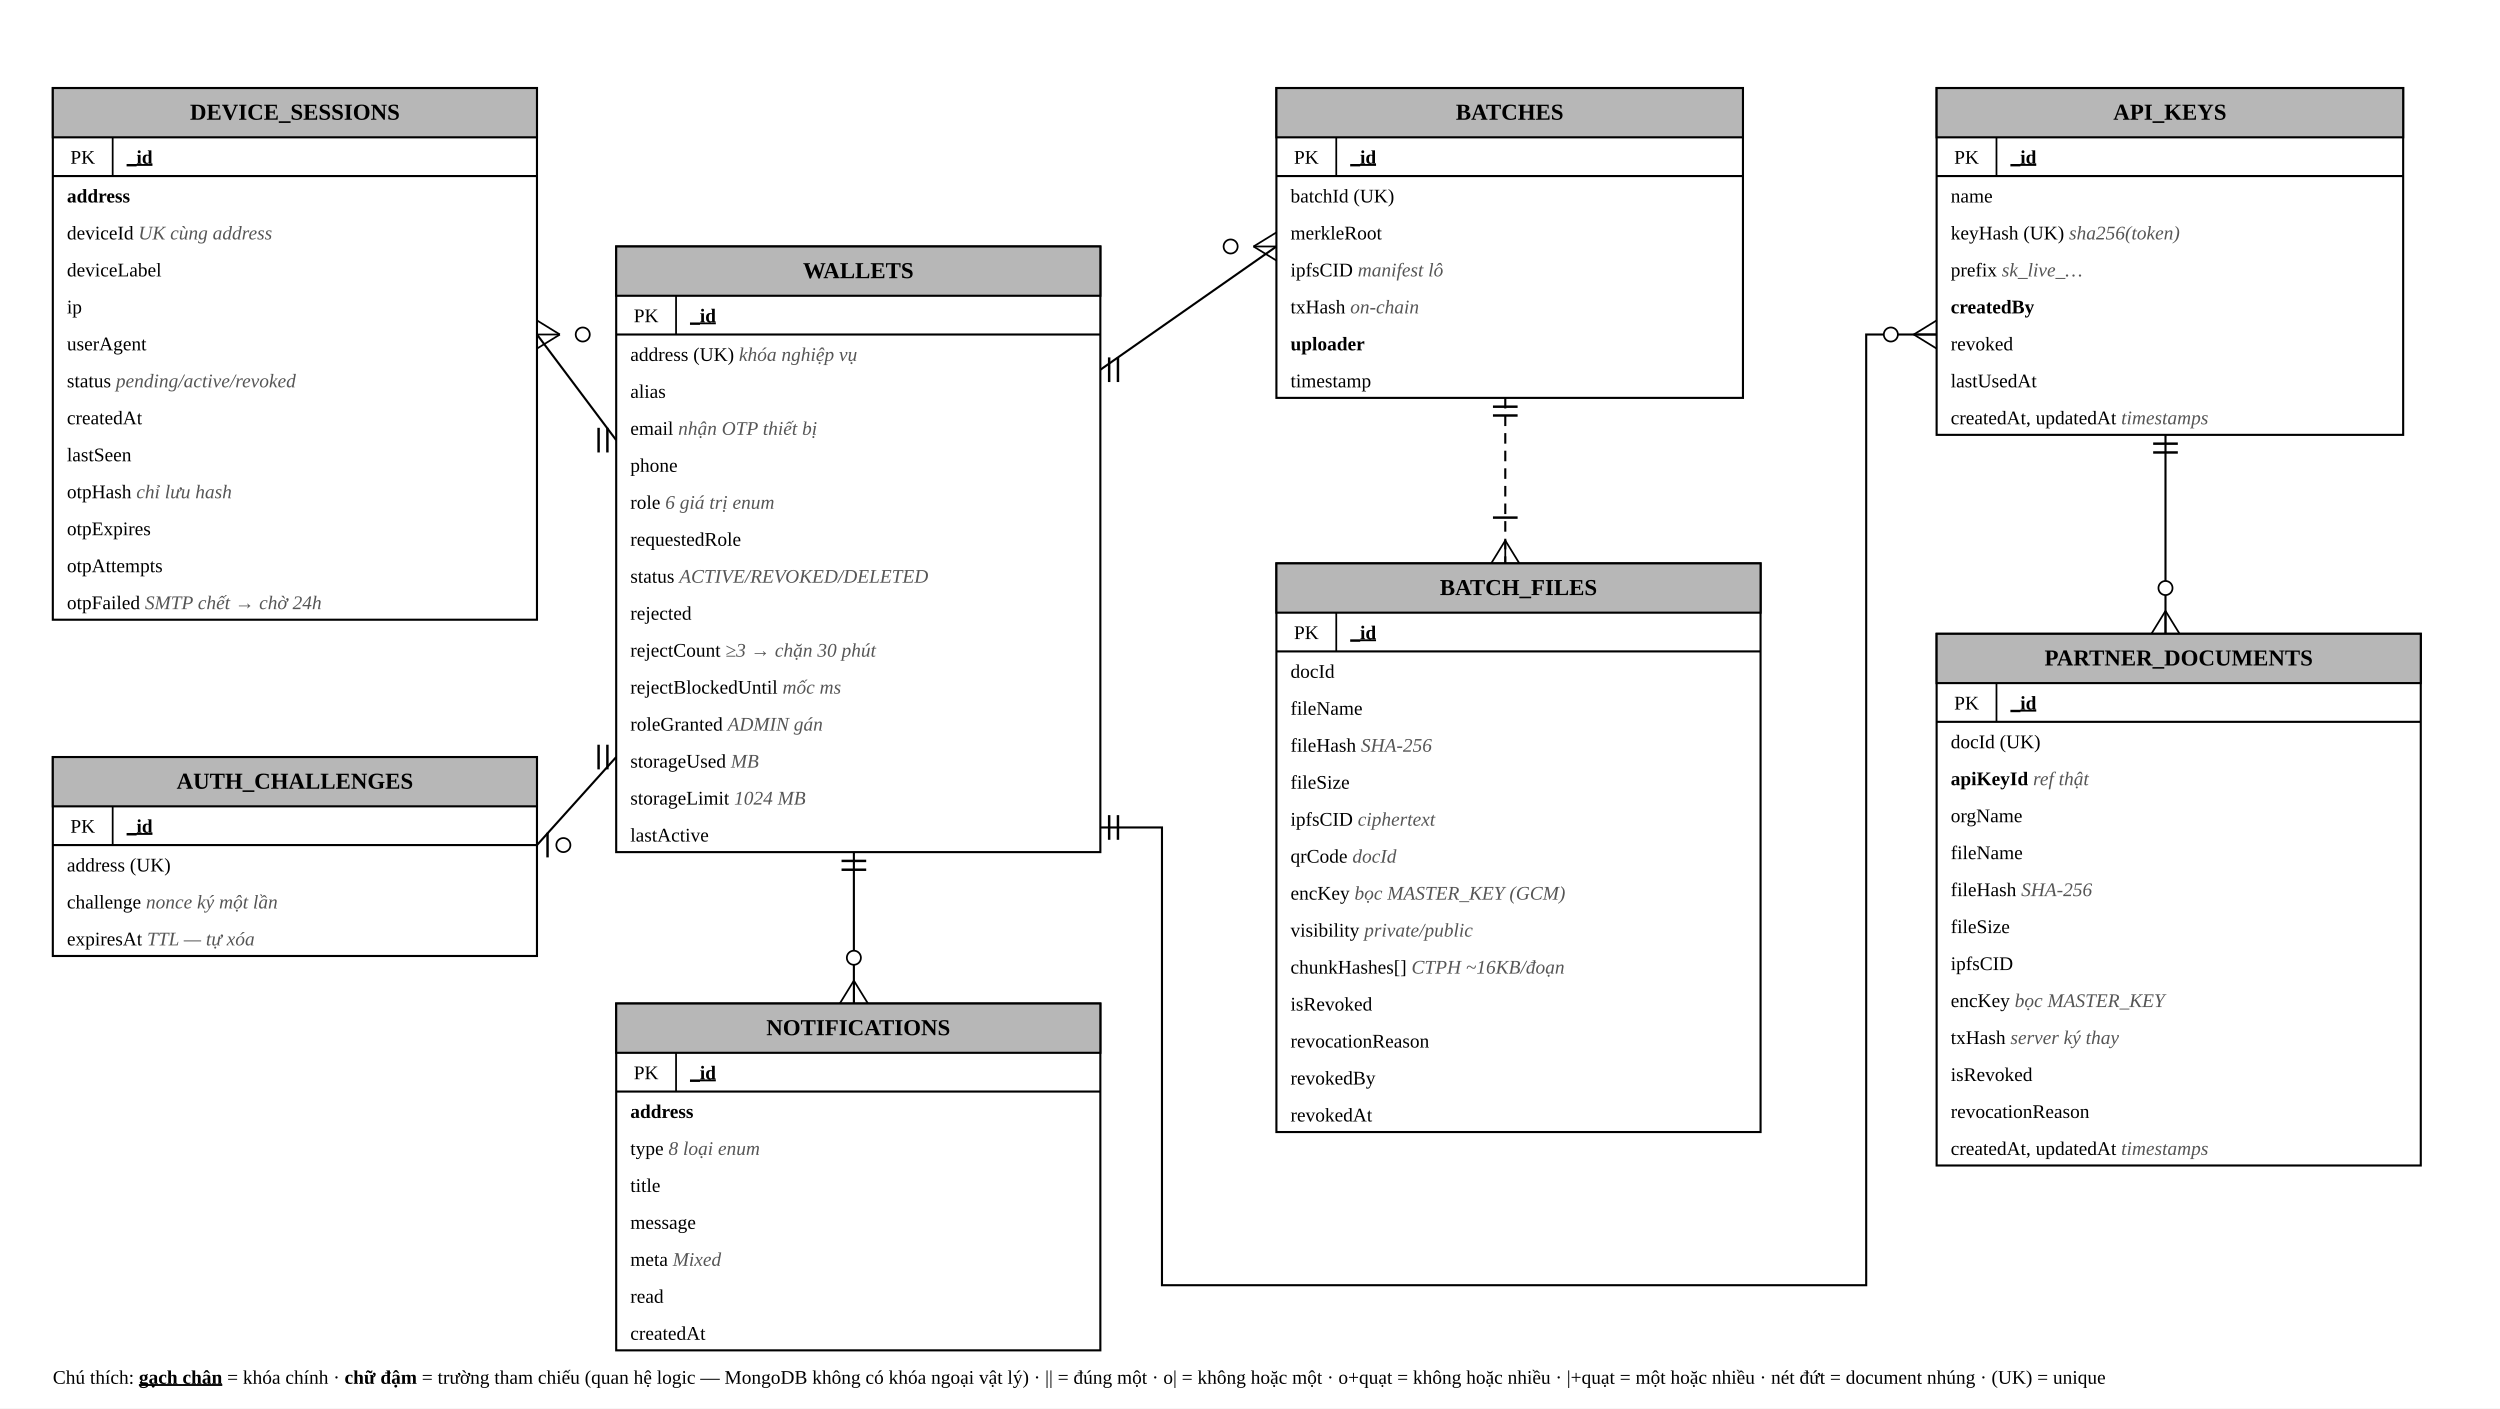
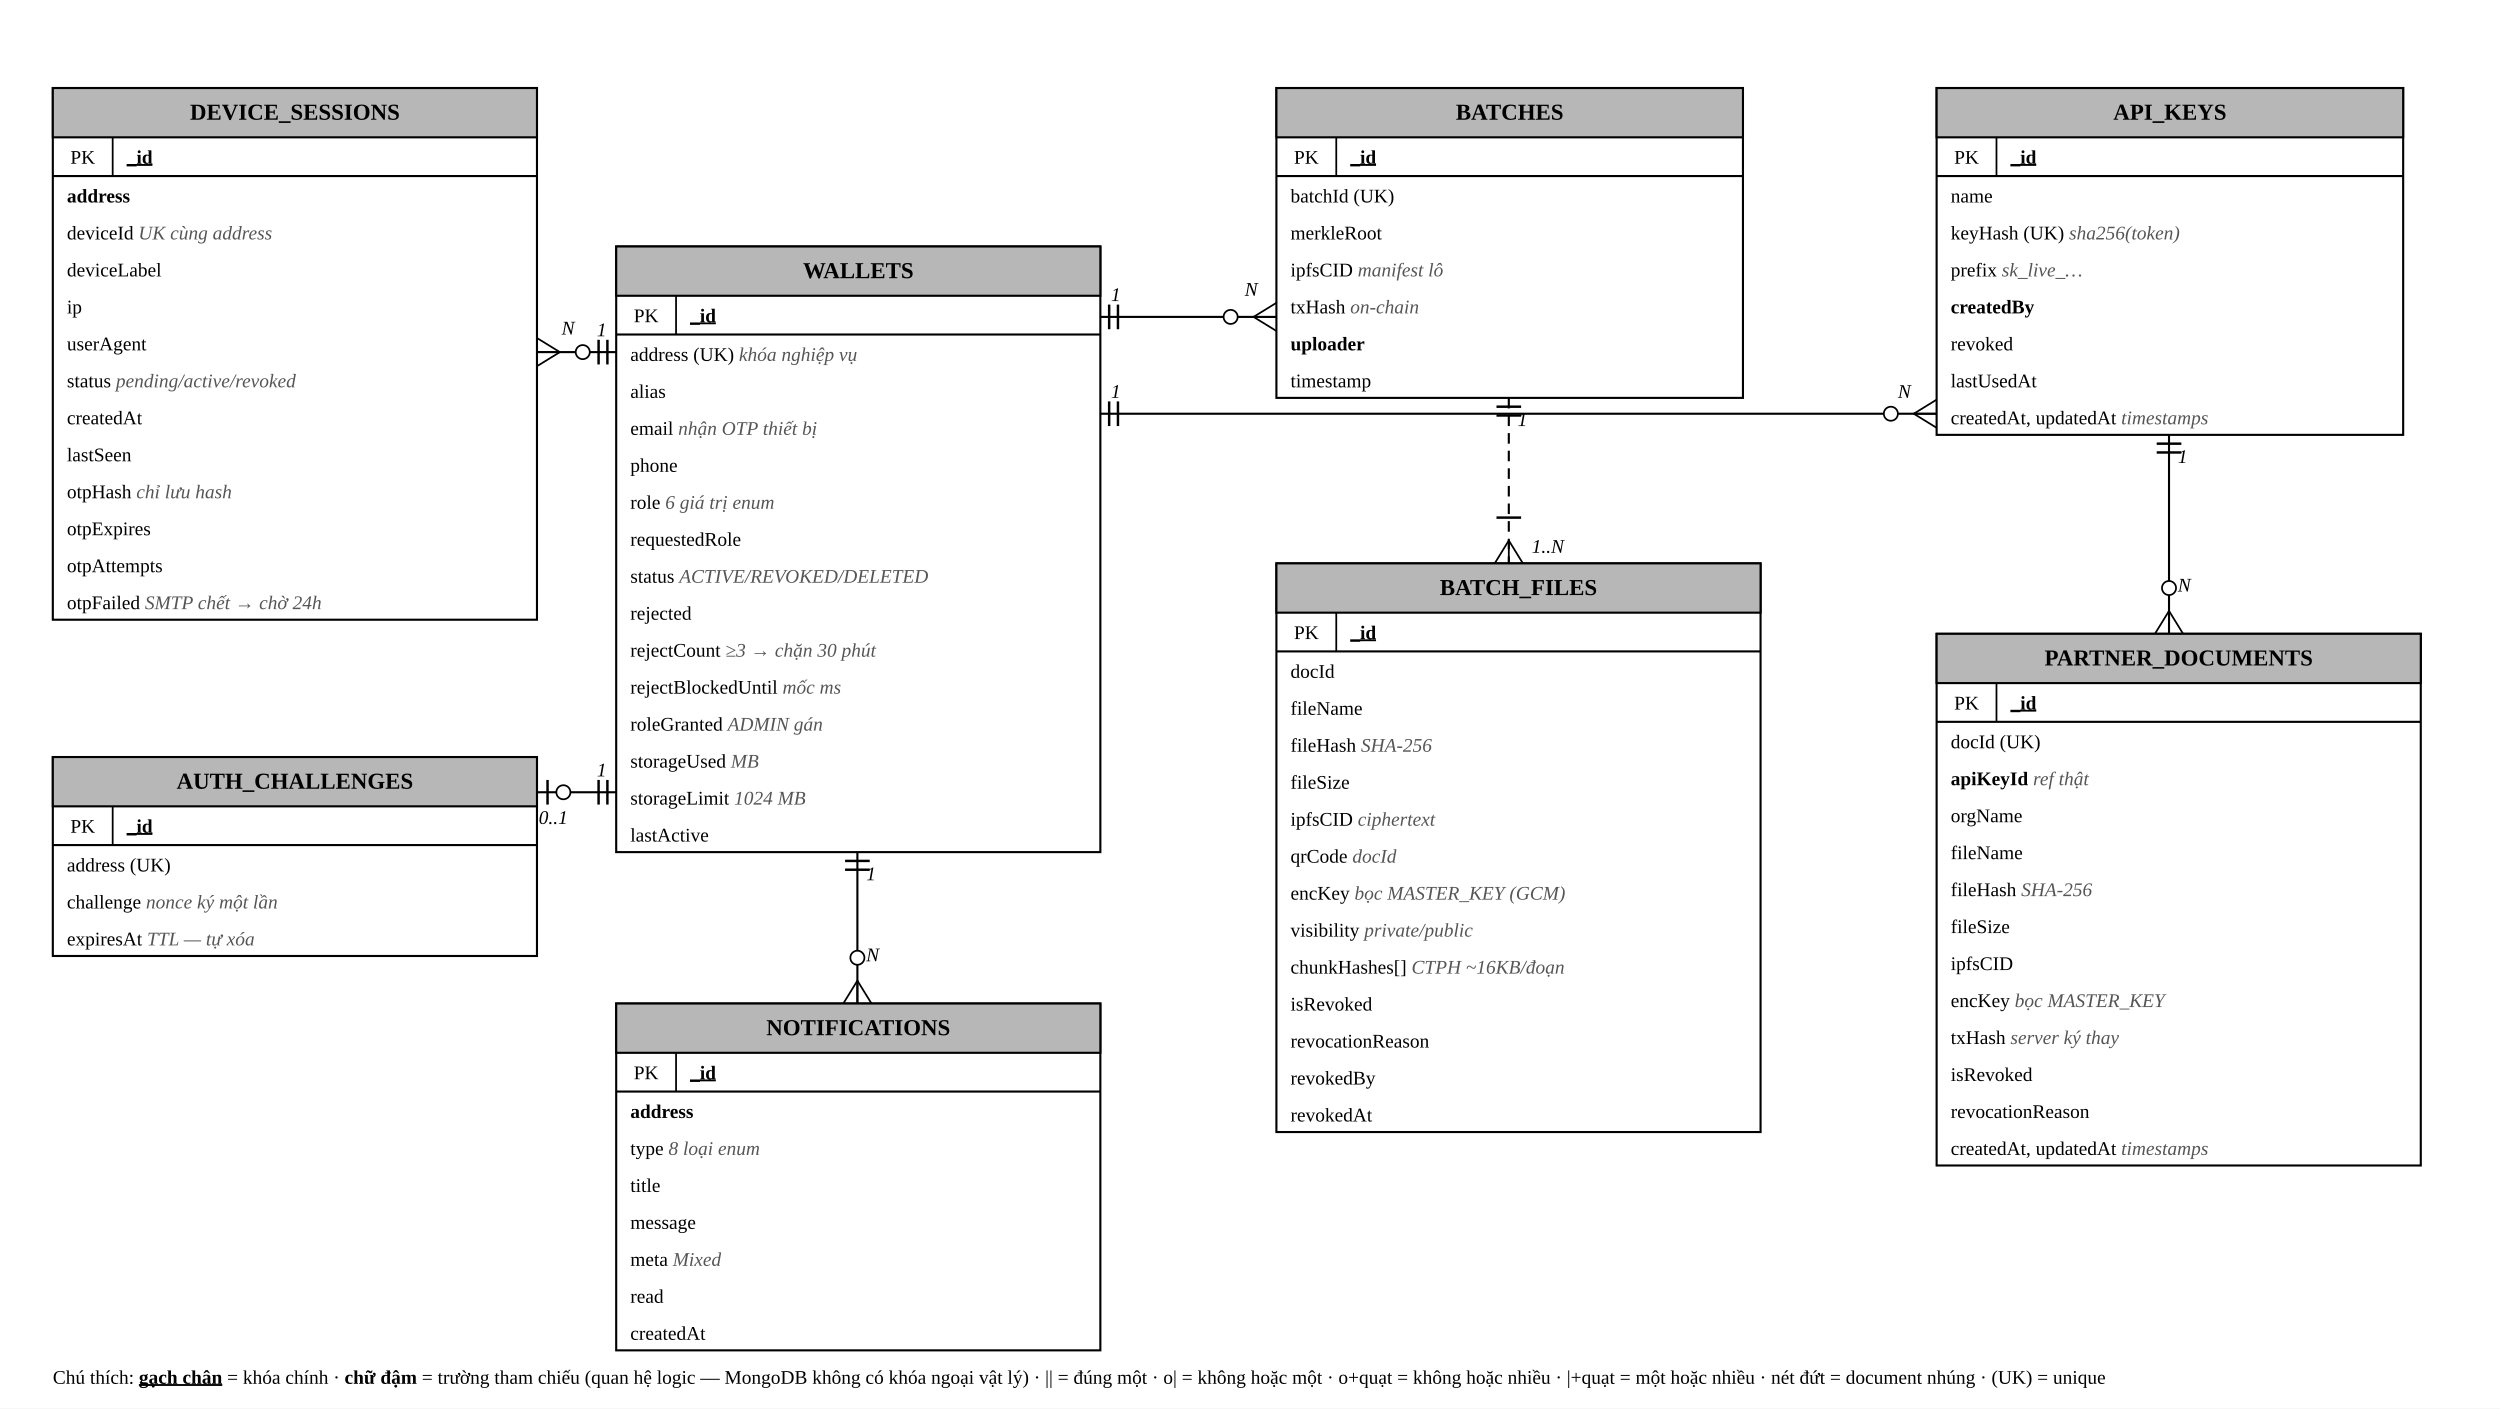
<svg xmlns="http://www.w3.org/2000/svg" viewBox="0 0 1420 800" font-family="Times New Roman, Times, serif">
  <rect width="1420" height="800" fill="#fff" />
-   <path d="M350 250 L305 190" fill="none" stroke="#000" stroke-width="1.2" />
-   <line x1="345" y1="257" x2="345" y2="243" stroke="#000" stroke-width="1.4" />
-   <line x1="340" y1="257" x2="340" y2="243" stroke="#000" stroke-width="1.4" />
-   <line x1="318" y1="190" x2="305" y2="198" stroke="#000" />
-   <line x1="318" y1="190" x2="305" y2="190" stroke="#000" />
-   <line x1="318" y1="190" x2="305" y2="182" stroke="#000" />
-   <circle cx="331" cy="190" r="4" fill="#fff" stroke="#000" />
-   <path d="M350 430 L305 480" fill="none" stroke="#000" stroke-width="1.2" />
-   <line x1="345" y1="437" x2="345" y2="423" stroke="#000" stroke-width="1.4" />
-   <line x1="340" y1="437" x2="340" y2="423" stroke="#000" stroke-width="1.4" />
-   <line x1="311" y1="473" x2="311" y2="487" stroke="#000" stroke-width="1.4" />
-   <circle cx="320" cy="480" r="4" fill="#fff" stroke="#000" />
-   <path d="M485 484 L485 570" fill="none" stroke="#000" stroke-width="1.2" />
-   <line x1="492" y1="489" x2="478" y2="489" stroke="#000" stroke-width="1.4" />
-   <line x1="492" y1="494" x2="478" y2="494" stroke="#000" stroke-width="1.4" />
-   <line x1="485" y1="557" x2="493" y2="570" stroke="#000" />
-   <line x1="485" y1="557" x2="485" y2="570" stroke="#000" />
-   <line x1="485" y1="557" x2="477" y2="570" stroke="#000" />
-   <circle cx="485" cy="544" r="4" fill="#fff" stroke="#000" />
-   <path d="M625 210 L725 140" fill="none" stroke="#000" stroke-width="1.2" />
-   <line x1="630" y1="203" x2="630" y2="217" stroke="#000" stroke-width="1.4" />
-   <line x1="635" y1="203" x2="635" y2="217" stroke="#000" stroke-width="1.4" />
-   <line x1="712" y1="140" x2="725" y2="132" stroke="#000" />
-   <line x1="712" y1="140" x2="725" y2="140" stroke="#000" />
-   <line x1="712" y1="140" x2="725" y2="148" stroke="#000" />
-   <circle cx="699" cy="140" r="4" fill="#fff" stroke="#000" />
-   <path d="M625 470 L660 470 L660 730 L1060 730 L1060 190 L1100 190" fill="none" stroke="#000" stroke-width="1.2" />
-   <line x1="630" y1="463" x2="630" y2="477" stroke="#000" stroke-width="1.4" />
-   <line x1="635" y1="463" x2="635" y2="477" stroke="#000" stroke-width="1.4" />
-   <line x1="1087" y1="190" x2="1100" y2="182" stroke="#000" />
-   <line x1="1087" y1="190" x2="1100" y2="190" stroke="#000" />
-   <line x1="1087" y1="190" x2="1100" y2="198" stroke="#000" />
-   <circle cx="1074" cy="190" r="4" fill="#fff" stroke="#000" />
-   <path d="M855 226 L855 320" fill="none" stroke="#000" stroke-width="1.2" stroke-dasharray="6 4" />
-   <line x1="862" y1="231" x2="848" y2="231" stroke="#000" stroke-width="1.4" />
-   <line x1="862" y1="236" x2="848" y2="236" stroke="#000" stroke-width="1.4" />
-   <line x1="855" y1="307" x2="863" y2="320" stroke="#000" />
-   <line x1="855" y1="307" x2="855" y2="320" stroke="#000" />
-   <line x1="855" y1="307" x2="847" y2="320" stroke="#000" />
-   <line x1="848" y1="294" x2="862" y2="294" stroke="#000" stroke-width="1.4" />
-   <path d="M1230 247 L1230 360" fill="none" stroke="#000" stroke-width="1.2" />
-   <line x1="1237" y1="252" x2="1223" y2="252" stroke="#000" stroke-width="1.4" />
-   <line x1="1237" y1="257" x2="1223" y2="257" stroke="#000" stroke-width="1.4" />
-   <line x1="1230" y1="347" x2="1238" y2="360" stroke="#000" />
-   <line x1="1230" y1="347" x2="1230" y2="360" stroke="#000" />
-   <line x1="1230" y1="347" x2="1222" y2="360" stroke="#000" />
-   <circle cx="1230" cy="334" r="4" fill="#fff" stroke="#000" />
+   <path d="M350 200 L305 200" fill="none" stroke="#000" stroke-width="1.2" />
+   <line x1="345" y1="207" x2="345" y2="193" stroke="#000" stroke-width="1.4" />
+   <line x1="340" y1="207" x2="340" y2="193" stroke="#000" stroke-width="1.4" />
+   <line x1="318" y1="200" x2="305" y2="208" stroke="#000" />
+   <line x1="318" y1="200" x2="305" y2="200" stroke="#000" />
+   <line x1="318" y1="200" x2="305" y2="192" stroke="#000" />
+   <circle cx="331" cy="200" r="4" fill="#fff" stroke="#000" />
+   <text x="339" y="191" font-size="11" font-style="italic">1</text>
+   <text x="319" y="190" font-size="11" font-style="italic">N</text>
+   <path d="M350 450 L305 450" fill="none" stroke="#000" stroke-width="1.2" />
+   <line x1="345" y1="457" x2="345" y2="443" stroke="#000" stroke-width="1.4" />
+   <line x1="340" y1="457" x2="340" y2="443" stroke="#000" stroke-width="1.4" />
+   <line x1="311" y1="443" x2="311" y2="457" stroke="#000" stroke-width="1.4" />
+   <circle cx="320" cy="450" r="4" fill="#fff" stroke="#000" />
+   <text x="339" y="441" font-size="11" font-style="italic">1</text>
+   <text x="306" y="468" font-size="11" font-style="italic">0..1</text>
+   <path d="M487 484 L487 570" fill="none" stroke="#000" stroke-width="1.2" />
+   <line x1="494" y1="489" x2="480" y2="489" stroke="#000" stroke-width="1.4" />
+   <line x1="494" y1="494" x2="480" y2="494" stroke="#000" stroke-width="1.4" />
+   <line x1="487" y1="557" x2="495" y2="570" stroke="#000" />
+   <line x1="487" y1="557" x2="487" y2="570" stroke="#000" />
+   <line x1="487" y1="557" x2="479" y2="570" stroke="#000" />
+   <circle cx="487" cy="544" r="4" fill="#fff" stroke="#000" />
+   <text x="492" y="500" font-size="11" font-style="italic">1</text>
+   <text x="492" y="546" font-size="11" font-style="italic">N</text>
+   <path d="M625 180 L725 180" fill="none" stroke="#000" stroke-width="1.2" />
+   <line x1="630" y1="173" x2="630" y2="187" stroke="#000" stroke-width="1.4" />
+   <line x1="635" y1="173" x2="635" y2="187" stroke="#000" stroke-width="1.4" />
+   <line x1="712" y1="180" x2="725" y2="172" stroke="#000" />
+   <line x1="712" y1="180" x2="725" y2="180" stroke="#000" />
+   <line x1="712" y1="180" x2="725" y2="188" stroke="#000" />
+   <circle cx="699" cy="180" r="4" fill="#fff" stroke="#000" />
+   <text x="631" y="171" font-size="11" font-style="italic">1</text>
+   <text x="707" y="168" font-size="11" font-style="italic">N</text>
+   <path d="M625 235 L1100 235" fill="none" stroke="#000" stroke-width="1.2" />
+   <line x1="630" y1="228" x2="630" y2="242" stroke="#000" stroke-width="1.4" />
+   <line x1="635" y1="228" x2="635" y2="242" stroke="#000" stroke-width="1.4" />
+   <line x1="1087" y1="235" x2="1100" y2="227" stroke="#000" />
+   <line x1="1087" y1="235" x2="1100" y2="235" stroke="#000" />
+   <line x1="1087" y1="235" x2="1100" y2="243" stroke="#000" />
+   <circle cx="1074" cy="235" r="4" fill="#fff" stroke="#000" />
+   <text x="631" y="226" font-size="11" font-style="italic">1</text>
+   <text x="1078" y="226" font-size="11" font-style="italic">N</text>
+   <path d="M857 226 L857 320" fill="none" stroke="#000" stroke-width="1.2" stroke-dasharray="6 4" />
+   <line x1="864" y1="231" x2="850" y2="231" stroke="#000" stroke-width="1.4" />
+   <line x1="864" y1="236" x2="850" y2="236" stroke="#000" stroke-width="1.4" />
+   <line x1="857" y1="307" x2="865" y2="320" stroke="#000" />
+   <line x1="857" y1="307" x2="857" y2="320" stroke="#000" />
+   <line x1="857" y1="307" x2="849" y2="320" stroke="#000" />
+   <line x1="850" y1="294" x2="864" y2="294" stroke="#000" stroke-width="1.4" />
+   <text x="862" y="242" font-size="11" font-style="italic">1</text>
+   <text x="870" y="314" font-size="11" font-style="italic">1..N</text>
+   <path d="M1232 247 L1232 360" fill="none" stroke="#000" stroke-width="1.2" />
+   <line x1="1239" y1="252" x2="1225" y2="252" stroke="#000" stroke-width="1.4" />
+   <line x1="1239" y1="257" x2="1225" y2="257" stroke="#000" stroke-width="1.4" />
+   <line x1="1232" y1="347" x2="1240" y2="360" stroke="#000" />
+   <line x1="1232" y1="347" x2="1232" y2="360" stroke="#000" />
+   <line x1="1232" y1="347" x2="1224" y2="360" stroke="#000" />
+   <circle cx="1232" cy="334" r="4" fill="#fff" stroke="#000" />
+   <text x="1237" y="263" font-size="11" font-style="italic">1</text>
+   <text x="1237" y="336" font-size="11" font-style="italic">N</text>
  <rect x="350" y="140" width="275" height="344" fill="#fff" stroke="#000" stroke-width="1.2" />
  <rect x="350" y="140" width="275" height="28" fill="#b7b7b7" stroke="#000" stroke-width="1.2" />
  <text x="487.5" y="158" text-anchor="middle" font-size="13" font-weight="bold">WALLETS</text>
  <line x1="350" y1="190" x2="625" y2="190" stroke="#000" stroke-width="1.2" />
  <line x1="384" y1="168" x2="384" y2="190" stroke="#000" stroke-width="1" />
  <text x="367" y="183" text-anchor="middle" font-size="11">PK</text>
  <text x="392" y="183" font-size="11" font-weight="bold" text-decoration="underline">_id</text>
  <text x="358" y="205" font-size="11">address (UK) <tspan fill="#555" font-style="italic" font-weight="normal">khóa nghiệp vụ</tspan>
  </text>
  <text x="358" y="226" font-size="11">alias</text>
  <text x="358" y="247" font-size="11">email <tspan fill="#555" font-style="italic" font-weight="normal">nhận OTP thiết bị</tspan>
  </text>
  <text x="358" y="268" font-size="11">phone</text>
  <text x="358" y="289" font-size="11">role <tspan fill="#555" font-style="italic" font-weight="normal">6 giá trị enum</tspan>
  </text>
  <text x="358" y="310" font-size="11">requestedRole</text>
  <text x="358" y="331" font-size="11">status <tspan fill="#555" font-style="italic" font-weight="normal">ACTIVE/REVOKED/DELETED</tspan>
  </text>
  <text x="358" y="352" font-size="11">rejected</text>
  <text x="358" y="373" font-size="11">rejectCount <tspan fill="#555" font-style="italic" font-weight="normal">≥3 → chặn 30 phút</tspan>
  </text>
  <text x="358" y="394" font-size="11">rejectBlockedUntil <tspan fill="#555" font-style="italic" font-weight="normal">mốc ms</tspan>
  </text>
  <text x="358" y="415" font-size="11">roleGranted <tspan fill="#555" font-style="italic" font-weight="normal">ADMIN gán</tspan>
  </text>
  <text x="358" y="436" font-size="11">storageUsed <tspan fill="#555" font-style="italic" font-weight="normal">MB</tspan>
  </text>
  <text x="358" y="457" font-size="11">storageLimit <tspan fill="#555" font-style="italic" font-weight="normal">1024 MB</tspan>
  </text>
  <text x="358" y="478" font-size="11">lastActive</text>
  <rect x="30" y="50" width="275" height="302" fill="#fff" stroke="#000" stroke-width="1.2" />
  <rect x="30" y="50" width="275" height="28" fill="#b7b7b7" stroke="#000" stroke-width="1.2" />
  <text x="167.5" y="68" text-anchor="middle" font-size="13" font-weight="bold">DEVICE_SESSIONS</text>
  <line x1="30" y1="100" x2="305" y2="100" stroke="#000" stroke-width="1.2" />
  <line x1="64" y1="78" x2="64" y2="100" stroke="#000" stroke-width="1" />
  <text x="47" y="93" text-anchor="middle" font-size="11">PK</text>
  <text x="72" y="93" font-size="11" font-weight="bold" text-decoration="underline">_id</text>
  <text x="38" y="115" font-size="11" font-weight="bold">address</text>
  <text x="38" y="136" font-size="11">deviceId <tspan fill="#555" font-style="italic" font-weight="normal">UK cùng address</tspan>
  </text>
  <text x="38" y="157" font-size="11">deviceLabel</text>
  <text x="38" y="178" font-size="11">ip</text>
  <text x="38" y="199" font-size="11">userAgent</text>
  <text x="38" y="220" font-size="11">status <tspan fill="#555" font-style="italic" font-weight="normal">pending/active/revoked</tspan>
  </text>
  <text x="38" y="241" font-size="11">createdAt</text>
  <text x="38" y="262" font-size="11">lastSeen</text>
  <text x="38" y="283" font-size="11">otpHash <tspan fill="#555" font-style="italic" font-weight="normal">chỉ lưu hash</tspan>
  </text>
  <text x="38" y="304" font-size="11">otpExpires</text>
  <text x="38" y="325" font-size="11">otpAttempts</text>
  <text x="38" y="346" font-size="11">otpFailed <tspan fill="#555" font-style="italic" font-weight="normal">SMTP chết → chờ 24h</tspan>
  </text>
  <rect x="30" y="430" width="275" height="113" fill="#fff" stroke="#000" stroke-width="1.2" />
  <rect x="30" y="430" width="275" height="28" fill="#b7b7b7" stroke="#000" stroke-width="1.2" />
  <text x="167.5" y="448" text-anchor="middle" font-size="13" font-weight="bold">AUTH_CHALLENGES</text>
  <line x1="30" y1="480" x2="305" y2="480" stroke="#000" stroke-width="1.2" />
  <line x1="64" y1="458" x2="64" y2="480" stroke="#000" stroke-width="1" />
  <text x="47" y="473" text-anchor="middle" font-size="11">PK</text>
  <text x="72" y="473" font-size="11" font-weight="bold" text-decoration="underline">_id</text>
  <text x="38" y="495" font-size="11">address (UK)</text>
  <text x="38" y="516" font-size="11">challenge <tspan fill="#555" font-style="italic" font-weight="normal">nonce ký một lần</tspan>
  </text>
  <text x="38" y="537" font-size="11">expiresAt <tspan fill="#555" font-style="italic" font-weight="normal">TTL — tự xóa</tspan>
  </text>
  <rect x="350" y="570" width="275" height="197" fill="#fff" stroke="#000" stroke-width="1.2" />
  <rect x="350" y="570" width="275" height="28" fill="#b7b7b7" stroke="#000" stroke-width="1.2" />
  <text x="487.5" y="588" text-anchor="middle" font-size="13" font-weight="bold">NOTIFICATIONS</text>
  <line x1="350" y1="620" x2="625" y2="620" stroke="#000" stroke-width="1.2" />
  <line x1="384" y1="598" x2="384" y2="620" stroke="#000" stroke-width="1" />
  <text x="367" y="613" text-anchor="middle" font-size="11">PK</text>
  <text x="392" y="613" font-size="11" font-weight="bold" text-decoration="underline">_id</text>
  <text x="358" y="635" font-size="11" font-weight="bold">address</text>
  <text x="358" y="656" font-size="11">type <tspan fill="#555" font-style="italic" font-weight="normal">8 loại enum</tspan>
  </text>
  <text x="358" y="677" font-size="11">title</text>
  <text x="358" y="698" font-size="11">message</text>
  <text x="358" y="719" font-size="11">meta <tspan fill="#555" font-style="italic" font-weight="normal">Mixed</tspan>
  </text>
  <text x="358" y="740" font-size="11">read</text>
  <text x="358" y="761" font-size="11">createdAt</text>
  <rect x="725" y="50" width="265" height="176" fill="#fff" stroke="#000" stroke-width="1.2" />
  <rect x="725" y="50" width="265" height="28" fill="#b7b7b7" stroke="#000" stroke-width="1.2" />
  <text x="857.5" y="68" text-anchor="middle" font-size="13" font-weight="bold">BATCHES</text>
  <line x1="725" y1="100" x2="990" y2="100" stroke="#000" stroke-width="1.2" />
  <line x1="759" y1="78" x2="759" y2="100" stroke="#000" stroke-width="1" />
  <text x="742" y="93" text-anchor="middle" font-size="11">PK</text>
  <text x="767" y="93" font-size="11" font-weight="bold" text-decoration="underline">_id</text>
  <text x="733" y="115" font-size="11">batchId (UK)</text>
  <text x="733" y="136" font-size="11">merkleRoot</text>
  <text x="733" y="157" font-size="11">ipfsCID <tspan fill="#555" font-style="italic" font-weight="normal">manifest lô</tspan>
  </text>
  <text x="733" y="178" font-size="11">txHash <tspan fill="#555" font-style="italic" font-weight="normal">on-chain</tspan>
  </text>
  <text x="733" y="199" font-size="11" font-weight="bold">uploader</text>
  <text x="733" y="220" font-size="11">timestamp</text>
  <rect x="725" y="320" width="275" height="323" fill="#fff" stroke="#000" stroke-width="1.2" />
  <rect x="725" y="320" width="275" height="28" fill="#b7b7b7" stroke="#000" stroke-width="1.2" />
  <text x="862.5" y="338" text-anchor="middle" font-size="13" font-weight="bold">BATCH_FILES</text>
  <line x1="725" y1="370" x2="1000" y2="370" stroke="#000" stroke-width="1.2" />
  <line x1="759" y1="348" x2="759" y2="370" stroke="#000" stroke-width="1" />
  <text x="742" y="363" text-anchor="middle" font-size="11">PK</text>
  <text x="767" y="363" font-size="11" font-weight="bold" text-decoration="underline">_id</text>
  <text x="733" y="385" font-size="11">docId</text>
  <text x="733" y="406" font-size="11">fileName</text>
  <text x="733" y="427" font-size="11">fileHash <tspan fill="#555" font-style="italic" font-weight="normal">SHA-256</tspan>
  </text>
  <text x="733" y="448" font-size="11">fileSize</text>
  <text x="733" y="469" font-size="11">ipfsCID <tspan fill="#555" font-style="italic" font-weight="normal">ciphertext</tspan>
  </text>
  <text x="733" y="490" font-size="11">qrCode <tspan fill="#555" font-style="italic" font-weight="normal">docId</tspan>
  </text>
  <text x="733" y="511" font-size="11">encKey <tspan fill="#555" font-style="italic" font-weight="normal">bọc MASTER_KEY (GCM)</tspan>
  </text>
  <text x="733" y="532" font-size="11">visibility <tspan fill="#555" font-style="italic" font-weight="normal">private/public</tspan>
  </text>
  <text x="733" y="553" font-size="11">chunkHashes[] <tspan fill="#555" font-style="italic" font-weight="normal">CTPH ~16KB/đoạn</tspan>
  </text>
  <text x="733" y="574" font-size="11">isRevoked</text>
  <text x="733" y="595" font-size="11">revocationReason</text>
  <text x="733" y="616" font-size="11">revokedBy</text>
  <text x="733" y="637" font-size="11">revokedAt</text>
  <rect x="1100" y="50" width="265" height="197" fill="#fff" stroke="#000" stroke-width="1.2" />
  <rect x="1100" y="50" width="265" height="28" fill="#b7b7b7" stroke="#000" stroke-width="1.2" />
  <text x="1232.5" y="68" text-anchor="middle" font-size="13" font-weight="bold">API_KEYS</text>
  <line x1="1100" y1="100" x2="1365" y2="100" stroke="#000" stroke-width="1.2" />
  <line x1="1134" y1="78" x2="1134" y2="100" stroke="#000" stroke-width="1" />
  <text x="1117" y="93" text-anchor="middle" font-size="11">PK</text>
  <text x="1142" y="93" font-size="11" font-weight="bold" text-decoration="underline">_id</text>
  <text x="1108" y="115" font-size="11">name</text>
  <text x="1108" y="136" font-size="11">keyHash (UK) <tspan fill="#555" font-style="italic" font-weight="normal">sha256(token)</tspan>
  </text>
  <text x="1108" y="157" font-size="11">prefix <tspan fill="#555" font-style="italic" font-weight="normal">sk_live_…</tspan>
  </text>
  <text x="1108" y="178" font-size="11" font-weight="bold">createdBy</text>
  <text x="1108" y="199" font-size="11">revoked</text>
  <text x="1108" y="220" font-size="11">lastUsedAt</text>
  <text x="1108" y="241" font-size="11">createdAt, updatedAt <tspan fill="#555" font-style="italic" font-weight="normal">timestamps</tspan>
  </text>
  <rect x="1100" y="360" width="275" height="302" fill="#fff" stroke="#000" stroke-width="1.2" />
  <rect x="1100" y="360" width="275" height="28" fill="#b7b7b7" stroke="#000" stroke-width="1.2" />
  <text x="1237.5" y="378" text-anchor="middle" font-size="13" font-weight="bold">PARTNER_DOCUMENTS</text>
  <line x1="1100" y1="410" x2="1375" y2="410" stroke="#000" stroke-width="1.2" />
  <line x1="1134" y1="388" x2="1134" y2="410" stroke="#000" stroke-width="1" />
  <text x="1117" y="403" text-anchor="middle" font-size="11">PK</text>
  <text x="1142" y="403" font-size="11" font-weight="bold" text-decoration="underline">_id</text>
  <text x="1108" y="425" font-size="11">docId (UK)</text>
  <text x="1108" y="446" font-size="11" font-weight="bold">apiKeyId <tspan fill="#555" font-style="italic" font-weight="normal">ref thật</tspan>
  </text>
  <text x="1108" y="467" font-size="11">orgName</text>
  <text x="1108" y="488" font-size="11">fileName</text>
  <text x="1108" y="509" font-size="11">fileHash <tspan fill="#555" font-style="italic" font-weight="normal">SHA-256</tspan>
  </text>
  <text x="1108" y="530" font-size="11">fileSize</text>
  <text x="1108" y="551" font-size="11">ipfsCID</text>
  <text x="1108" y="572" font-size="11">encKey <tspan fill="#555" font-style="italic" font-weight="normal">bọc MASTER_KEY</tspan>
  </text>
  <text x="1108" y="593" font-size="11">txHash <tspan fill="#555" font-style="italic" font-weight="normal">server ký thay</tspan>
  </text>
  <text x="1108" y="614" font-size="11">isRevoked</text>
  <text x="1108" y="635" font-size="11">revocationReason</text>
  <text x="1108" y="656" font-size="11">createdAt, updatedAt <tspan fill="#555" font-style="italic" font-weight="normal">timestamps</tspan>
  </text>
  <g font-size="11" fill="#000">
    <text x="30" y="786">Chú thích: <tspan font-weight="bold" text-decoration="underline">gạch chân</tspan> = khóa chính · <tspan font-weight="bold">chữ đậm</tspan> = trường tham chiếu (quan hệ logic — MongoDB không có khóa ngoại vật lý) · || = đúng một · o| = không hoặc một · o+quạt = không hoặc nhiều · |+quạt = một hoặc nhiều · nét đứt = document nhúng · (UK) = unique</text>
  </g>
</svg>
